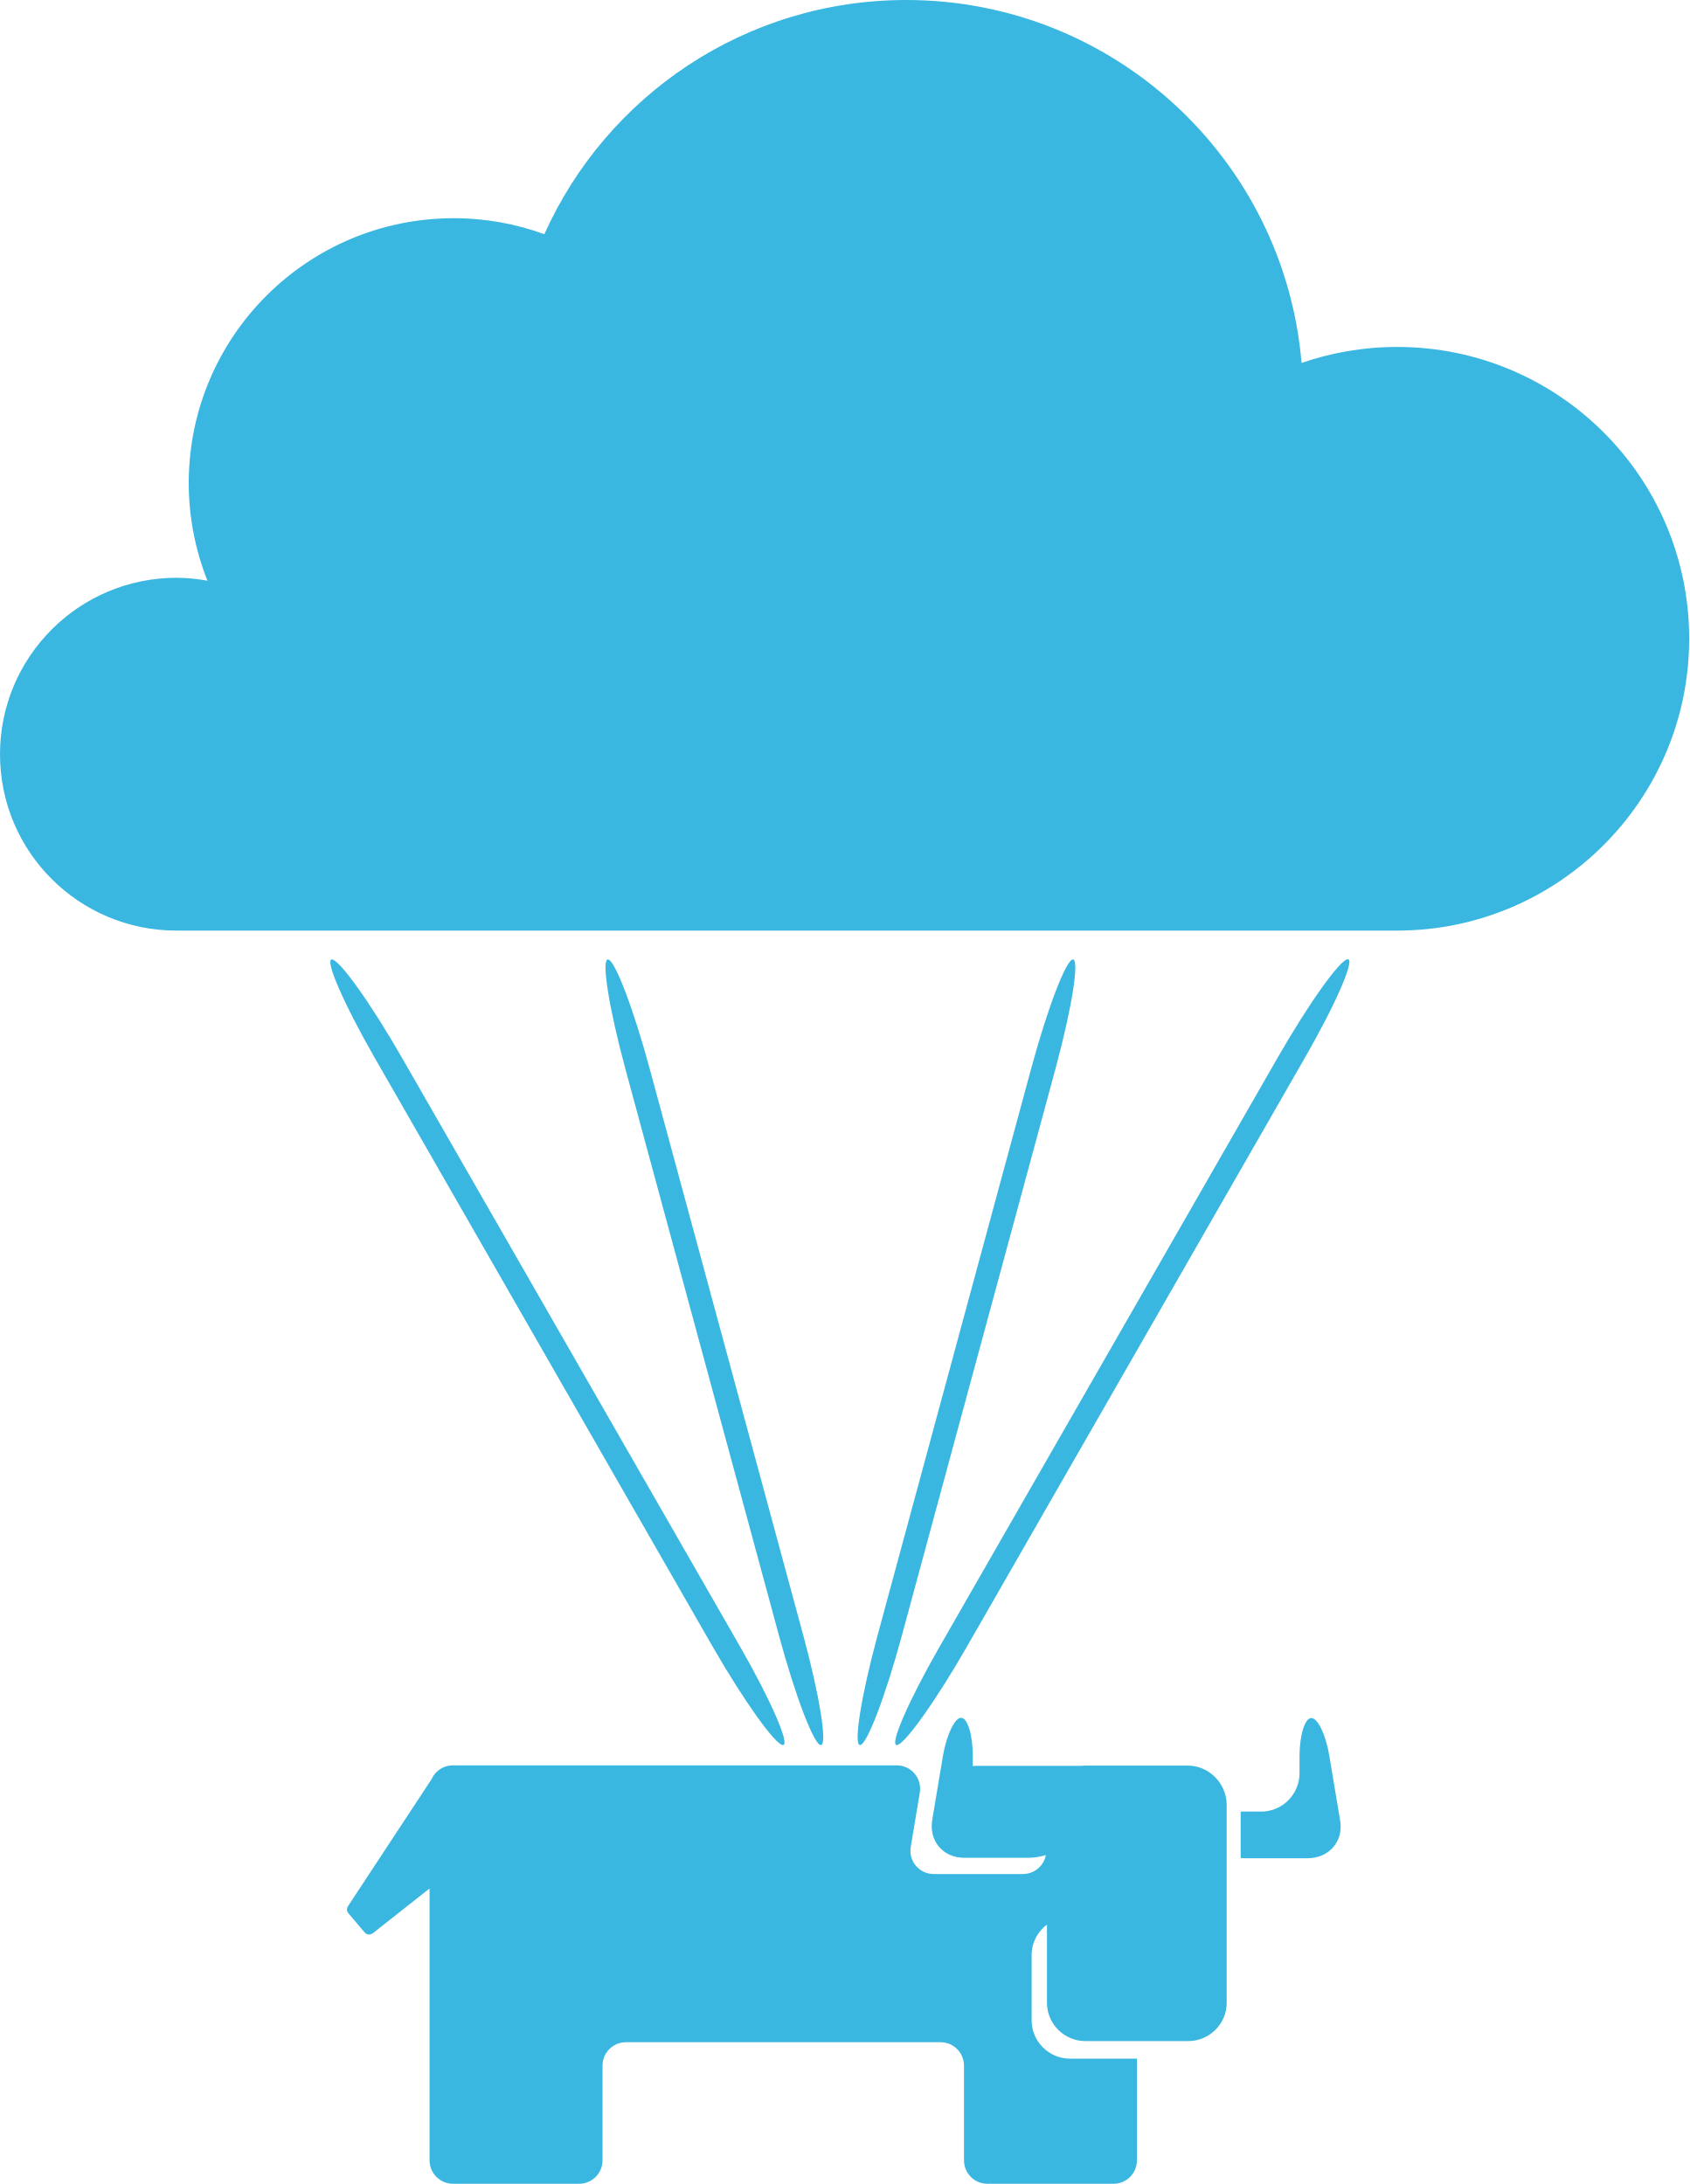
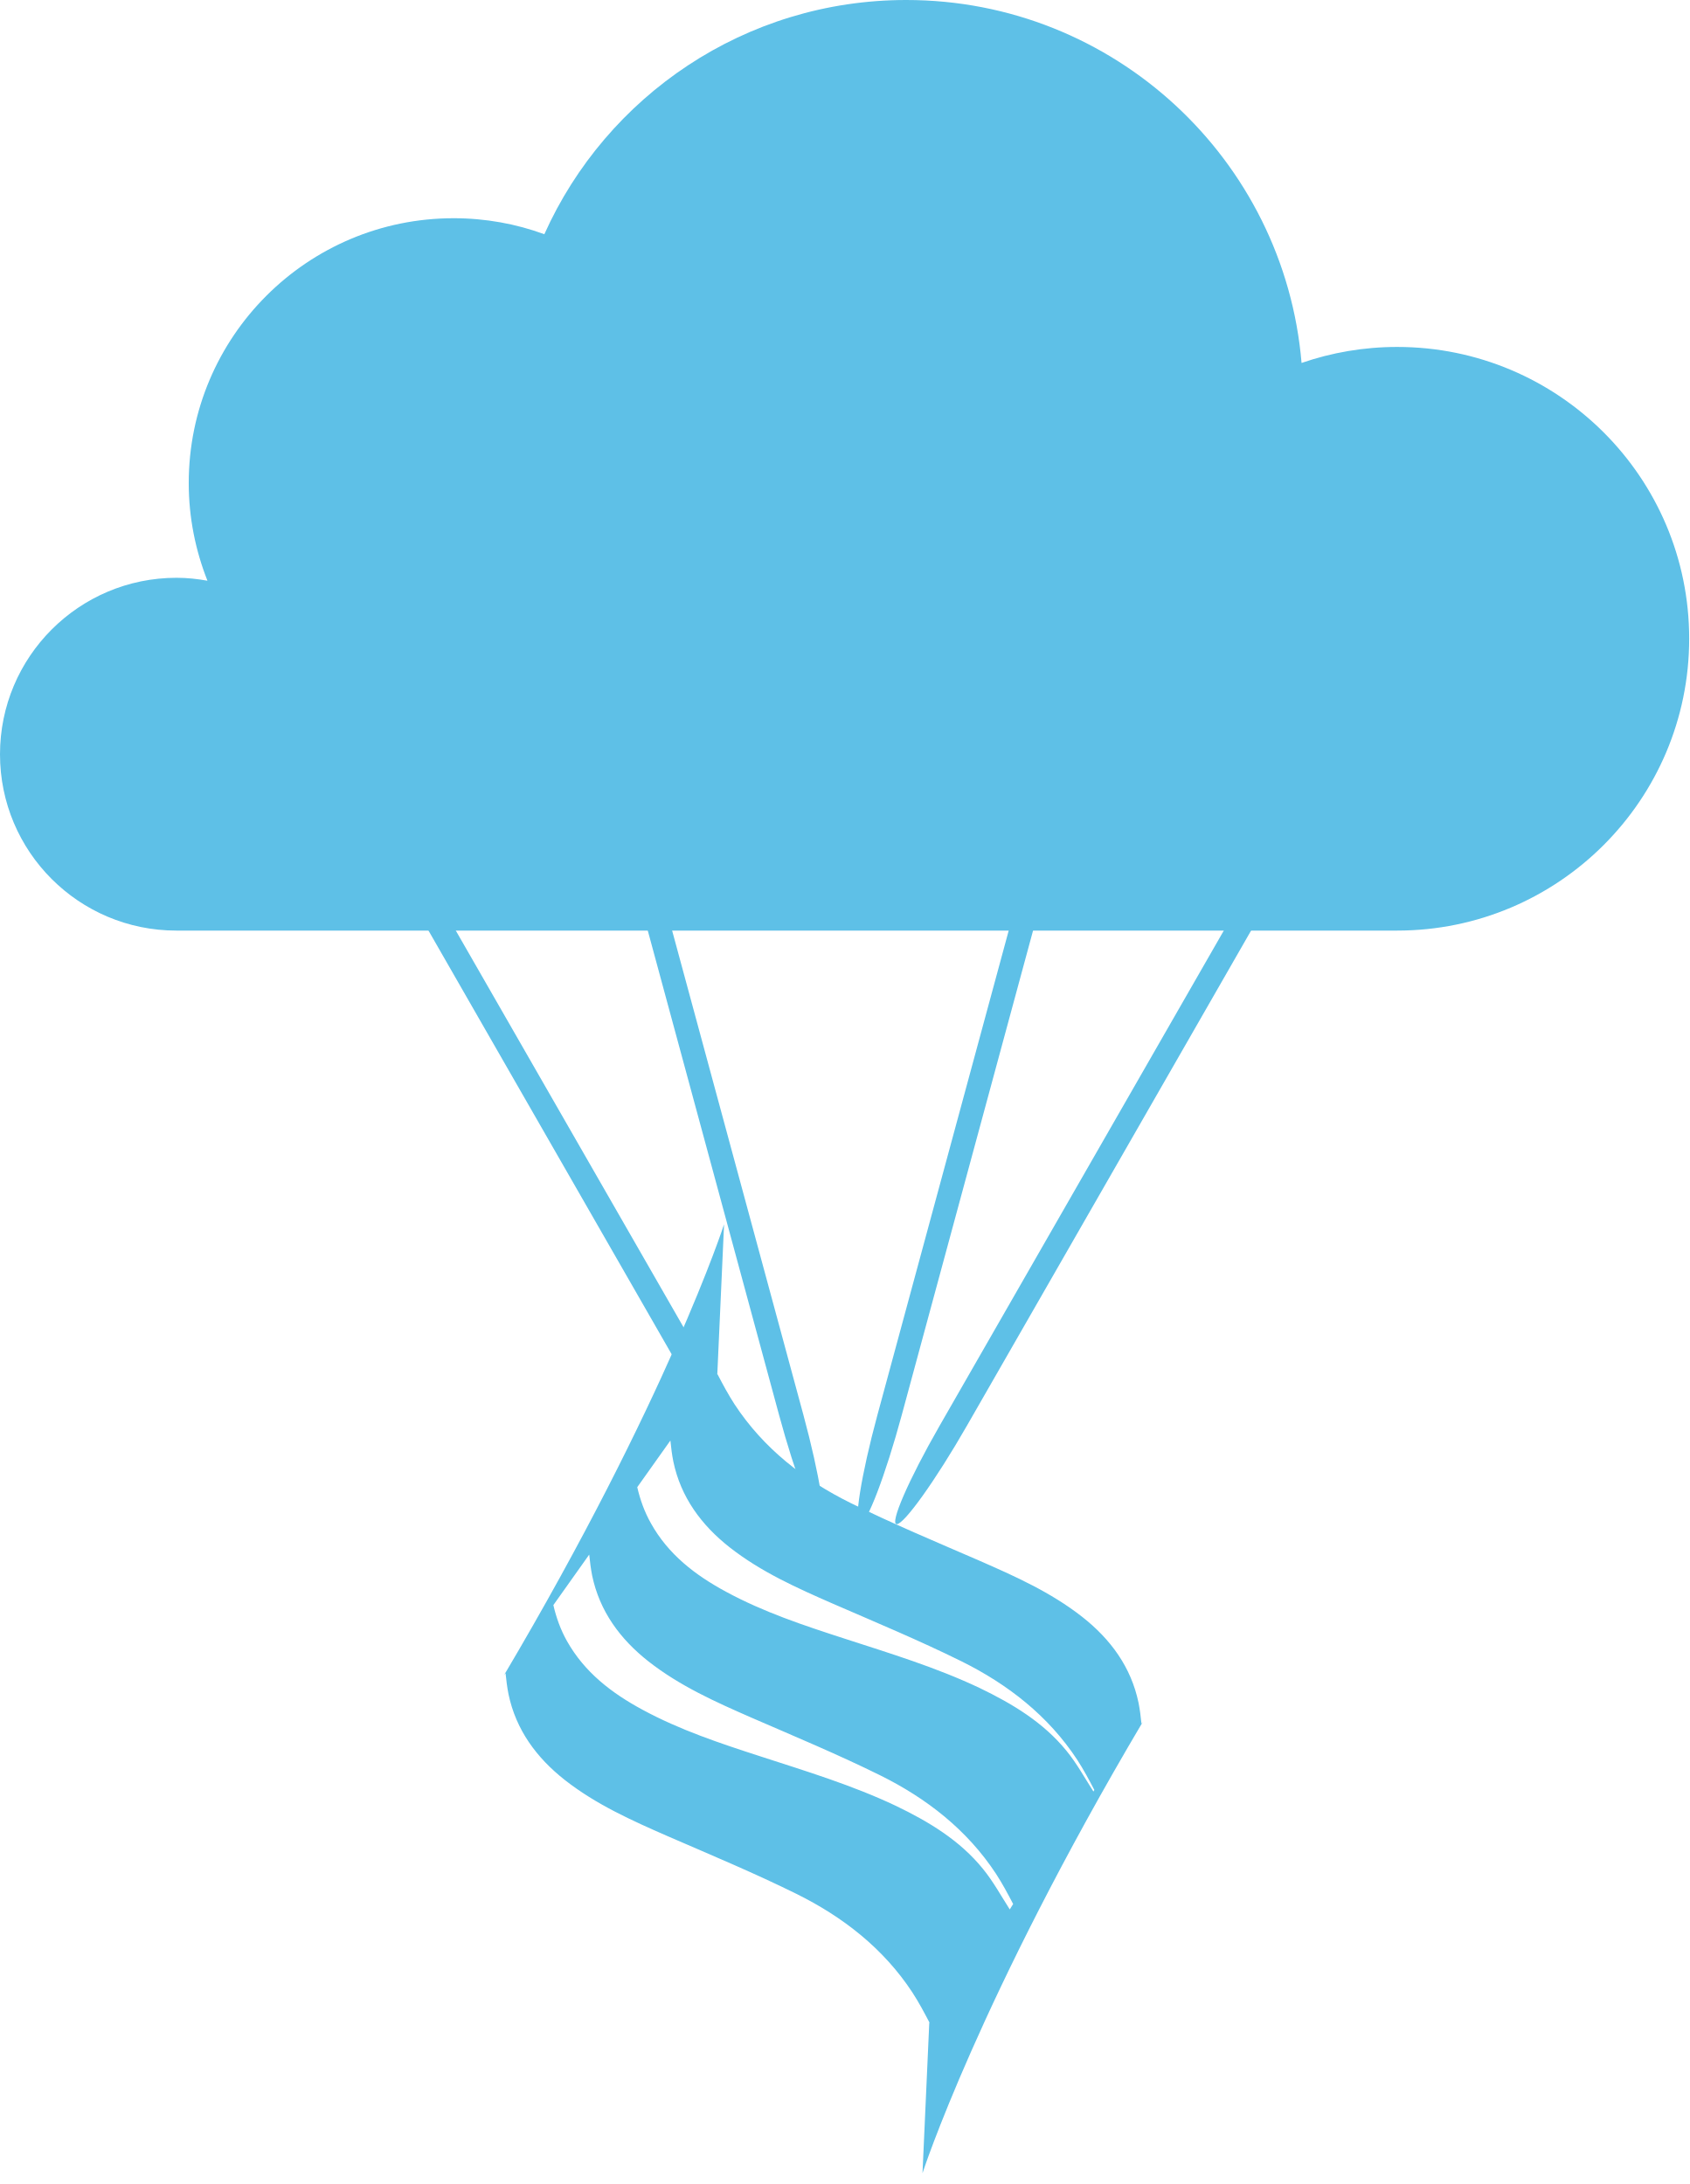
- <svg xmlns="http://www.w3.org/2000/svg" version="1.1" id="Layer_1" x="0px" y="0px" viewBox="0 0 749.1 968.8" enable-background="new 0 0 749.1 968.8" xml:space="preserve">
+ <svg xmlns="http://www.w3.org/2000/svg" version="1.1" id="Layer_1" x="0px" y="0px" viewBox="0 0 749.1 968.8" style="enable-background:new 0 0 749.1 968.8;" xml:space="preserve">
+   <style type="text/css">
+ 	.st0{fill:#5EC0E7;}
+ </style>
  <g>
    <g>
      <g>
-         <path fill="#39B7E1" d="M381.4,774.1c3,0,11.3-21.8,18.5-48.4L468.1,474c7.2-26.6,10.7-48.4,7.7-48.4s-11.3,21.8-18.5,48.4     l-68.2,251.7C381.9,752.3,378.4,774.1,381.4,774.1z" />
+         <path class="st0" d="M381.4,676.1c3,0,11.3-21.8,18.5-48.4L468.1,376c7.2-26.6,10.7-48.4,7.7-48.4s-11.3,21.8-18.5,48.4     l-68.2,251.7C381.9,654.3,378.4,676.1,381.4,676.1z" />
      </g>
      <g>
-         <path fill="#39B7E1" d="M397.7,774.1c3.3,0,17.3-19.6,31-43.5l150.1-261.6c13.7-23.9,22.2-43.5,18.9-43.5s-17.3,19.6-31,43.5     L416.6,730.6C402.9,754.5,394.4,774.1,397.7,774.1z" />
+         <path class="st0" d="M397.7,676.1c3.3,0,17.3-19.6,31-43.5L578.8,371c13.7-23.9,22.2-43.5,18.9-43.5s-17.3,19.6-31,43.5     L416.6,632.6C402.9,656.5,394.4,676.1,397.7,676.1z" />
      </g>
      <g>
-         <path fill="#39B7E1" d="M364,774.1c3,0-0.5-21.8-7.7-48.4L288.1,474c-7.2-26.6-15.5-48.4-18.5-48.4c-3,0,0.5,21.8,7.7,48.4     l68.2,251.7C352.7,752.3,361,774.1,364,774.1z" />
+         <path class="st0" d="M364,676.1c3,0-0.5-21.8-7.7-48.4L288.1,376c-7.2-26.6-15.5-48.4-18.5-48.4s0.5,21.8,7.7,48.4l68.2,251.7     C352.7,654.3,361,676.1,364,676.1z" />
      </g>
      <g>
-         <path fill="#39B7E1" d="M347.2,774.1c3.3,0-5.2-19.6-18.9-43.5L178.2,469.1c-13.7-23.9-27.7-43.5-31-43.5s5.2,19.6,18.9,43.5     l150.1,261.6C329.9,754.5,343.9,774.1,347.2,774.1z" />
+         <path class="st0" d="M347.2,676.1c3.3,0-5.2-19.6-18.9-43.5L178.2,371.1c-13.7-23.9-27.7-43.5-31-43.5s5.2,19.6,18.9,43.5     l150.1,261.6C329.9,656.5,343.9,676.1,347.2,676.1z" />
      </g>
    </g>
  </g>
-   <g>
-     <g>
-       <path fill="#39B7E1" d="M594.3,807.5l-4.8-28.7c-1.5-9.2-5.1-16.7-8-16.7c-2.8,0-5.2,7.6-5.2,17v7.5c0,9.3-7.6,17-17,17h-7.5    c-0.5,0-1.1,0-1.6,0v20.6c0.5,0,1.1,0.1,1.6,0.1h28.2C589.5,824.2,595.9,816.7,594.3,807.5z" />
-       <path fill="#39B7E1" d="M543.7,804.8c-5.2,1.8-8.7,5.2-8.7,9s3.5,7.2,8.7,9V804.8z" />
-     </g>
-   </g>
-   <path fill="#39B7E1" d="M619.6,153.9c-14.8,0-29.1,2.5-42.4,7.1C569.6,70.8,494,0,401.9,0c-71.5,0-133,42.6-160.5,103.9  c-12.5-4.6-26.1-7.1-40.2-7.1c-64.9,0-117.5,52.6-117.5,117.5c0,15.3,3,29.9,8.3,43.3c-4.5-0.8-9-1.3-13.7-1.3  C35,256.3,0,291.4,0,334.6c0,43.2,35,78.2,78.2,78.2h541.4c71.5,0,129.5-58,129.5-129.5C749.1,211.8,691.1,153.9,619.6,153.9z" />
-   <path fill="#39B7E1" d="M526.7,783.2H481c-0.4,0-0.7,0-1.1,0.1h-46.9c-0.6,0-1.1,0.1-1.6,0.1V779c0-9.3-2.3-17-5.2-17  c-2.8,0-6.4,7.5-8,16.7l-4.8,28.7c-1.5,9.2,4.8,16.7,14.2,16.7h28.2c2.9,0,5.6-0.5,8-1.2c-0.9,4.8-5.1,8.4-10.2,8.4h-39.5  c-6.4,0-11.3-5.7-10.2-12.1l4-24c1.1-6.3-3.8-12.1-10.2-12.1H200.8c-4.2,0-7.8,2.5-9.4,6.1l-37.1,56.4c-0.6,1-0.6,2.2,0.2,3.1  l7.2,8.5c0.9,1.1,2.5,1.2,3.6,0.4l25.2-19.9v120.6c0,5.7,4.6,10.4,10.4,10.4h55.9c5.7,0,10.4-4.6,10.4-10.4v-42  c0-5.7,4.6-10.4,10.4-10.4h139.5c5.7,0,10.4,4.6,10.4,10.4v42c0,5.7,4.6,10.4,10.4,10.4h55.9c5.7,0,10.4-4.6,10.4-10.4v-45.1h-29.7  c-9.3,0-17-7.6-17-17v-29c0-5.5,2.7-10.4,6.8-13.5v34.7c0,9.3,7.6,17,17,17h45.7c9.3,0,17-7.6,17-17v-88.2  C543.7,790.8,536,783.2,526.7,783.2z" />
+   <path class="st0" d="M619.6,153.9c-14.8,0-29.1,2.5-42.4,7.1C569.6,70.8,494,0,401.9,0c-71.5,0-133,42.6-160.5,103.9  c-12.5-4.6-26.1-7.1-40.2-7.1c-64.9,0-117.5,52.6-117.5,117.5c0,15.3,3,29.9,8.3,43.3c-4.5-0.8-9-1.3-13.7-1.3  C35,256.3,0,291.4,0,334.6s35,78.2,78.2,78.2h541.4c71.5,0,129.5-58,129.5-129.5C749.1,211.8,691.1,153.9,619.6,153.9z" />
+   <path class="st0" d="M506.2,764.6c-0.3-3.1-0.7-6.3-1.3-9.3c-3.3-15.8-12.4-28.2-25-38.1c-13.9-10.9-29.8-18-45.8-25  c-19.1-8.3-38.3-16.3-56.9-25.5c-20.6-10.2-38.6-24.2-51.4-43.7c-2.8-4.3-5.2-8.8-7.6-13.4l-0.1,0.1l3-66.6  c0,0-25.1,77.6-97.7,200.2l0.8-1.1c0.3,3.1,0.7,6.2,1.3,9.3c3.3,15.8,12.4,28.2,25,38.1c13.9,10.9,29.8,18,45.8,25  c19.1,8.3,38.3,16.3,56.9,25.5c20.6,10.2,38.6,24.2,51.4,43.7c2.8,4.3,5.2,8.8,7.6,13.4l-0.1,0.2l-3,66.6c0,0,25.1-77.6,97.7-200.2  L506.2,764.6z M447.8,847c-3.9-6.1-7.4-12.5-11.9-18c-10.3-12.7-24-20.9-38.5-27.9c-19.4-9.2-39.9-15.4-60.2-22  c-17.9-5.8-35.7-11.7-52.3-20.7c-13.7-7.4-25.7-16.6-33.5-30.5c-2.8-5-4.7-10.3-6-15.9l15.9-22.4c0.3,3.1,0.7,6.2,1.3,9.3  c3.3,15.8,12.4,28.2,25,38.1c13.9,10.9,29.8,18,45.8,25c19.1,8.3,38.3,16.3,56.9,25.5c20.6,10.2,38.6,24.2,51.4,43.7  c2.8,4.3,5.2,8.8,7.6,13.4L447.8,847z M484.9,794.7c-3.9-6.1-7.4-12.5-11.9-18c-10.3-12.7-24-20.9-38.5-27.9  c-19.4-9.2-39.9-15.4-60.2-22c-17.9-5.8-35.7-11.7-52.3-20.7c-13.7-7.4-25.7-16.6-33.4-30.5c-2.8-5-4.7-10.3-6-15.9l14.7-20.7  c0.3,3.1,0.7,6.3,1.3,9.3c3.3,15.8,12.4,28.2,25,38.1c13.9,10.9,29.8,18,45.8,25c19.1,8.3,38.3,16.3,56.9,25.5  c20.6,10.2,38.6,24.2,51.4,43.7c2.8,4.3,5.2,8.8,7.6,13.4L484.9,794.7z" />
</svg>
